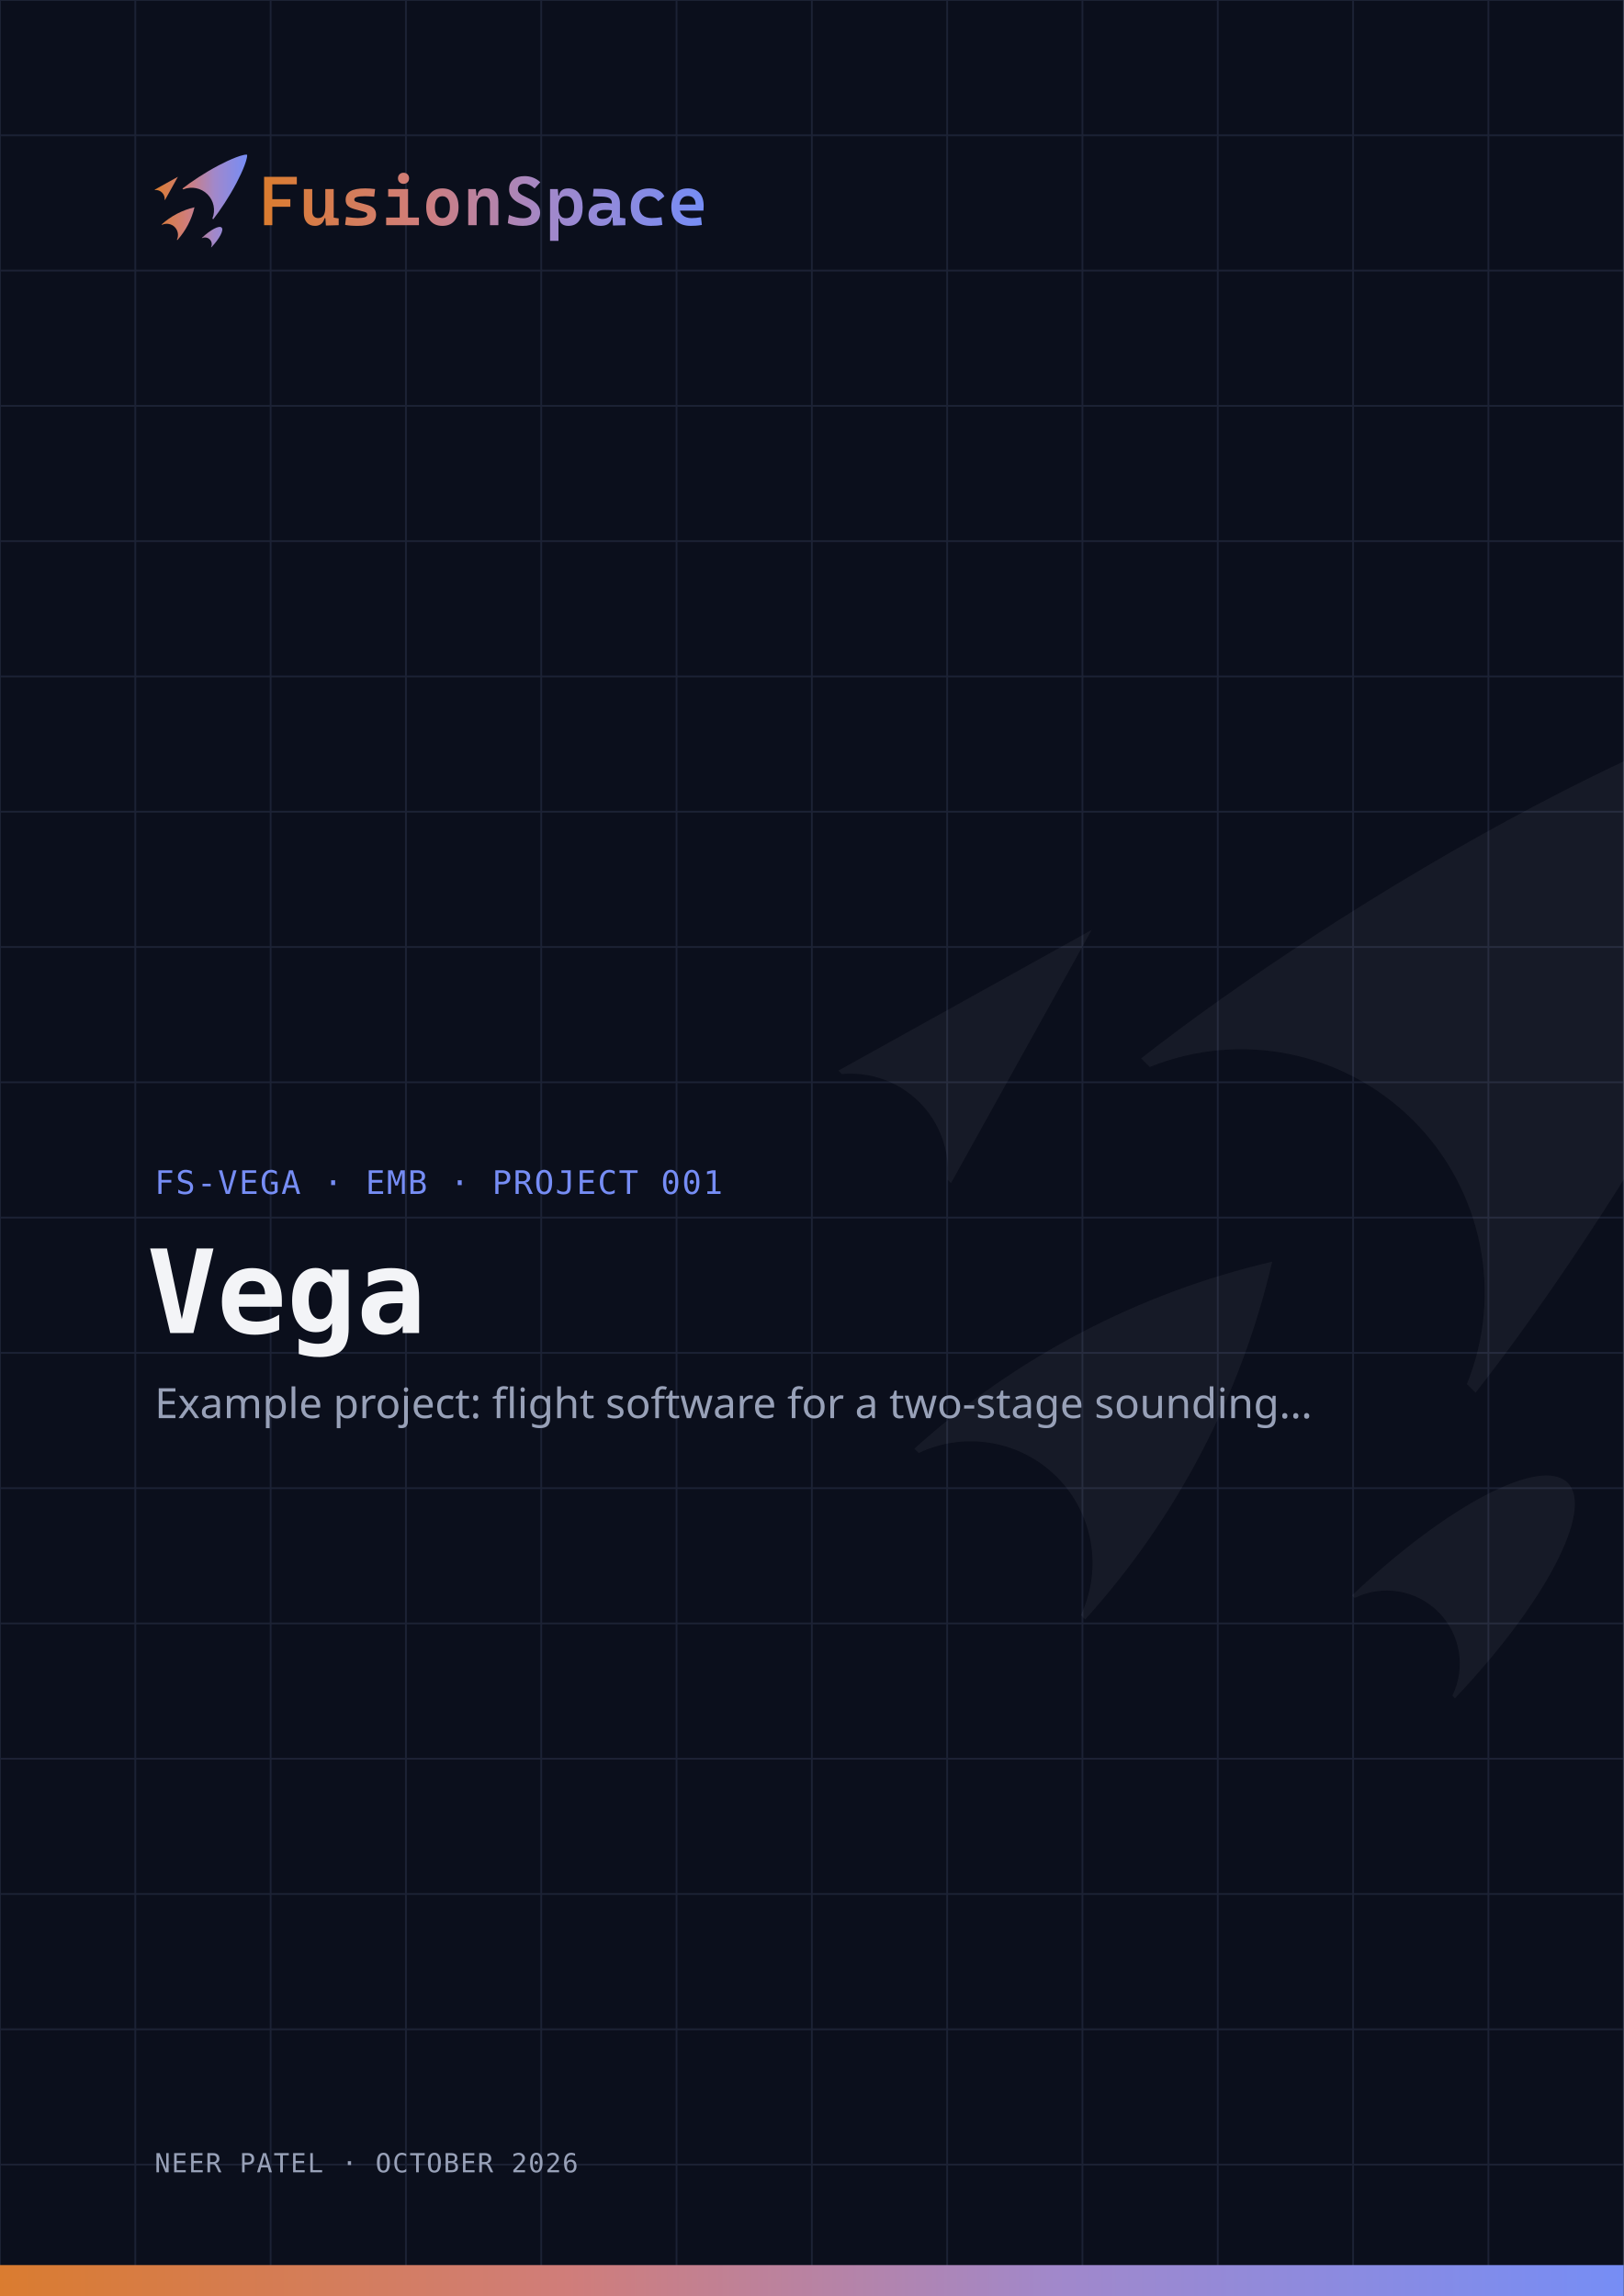
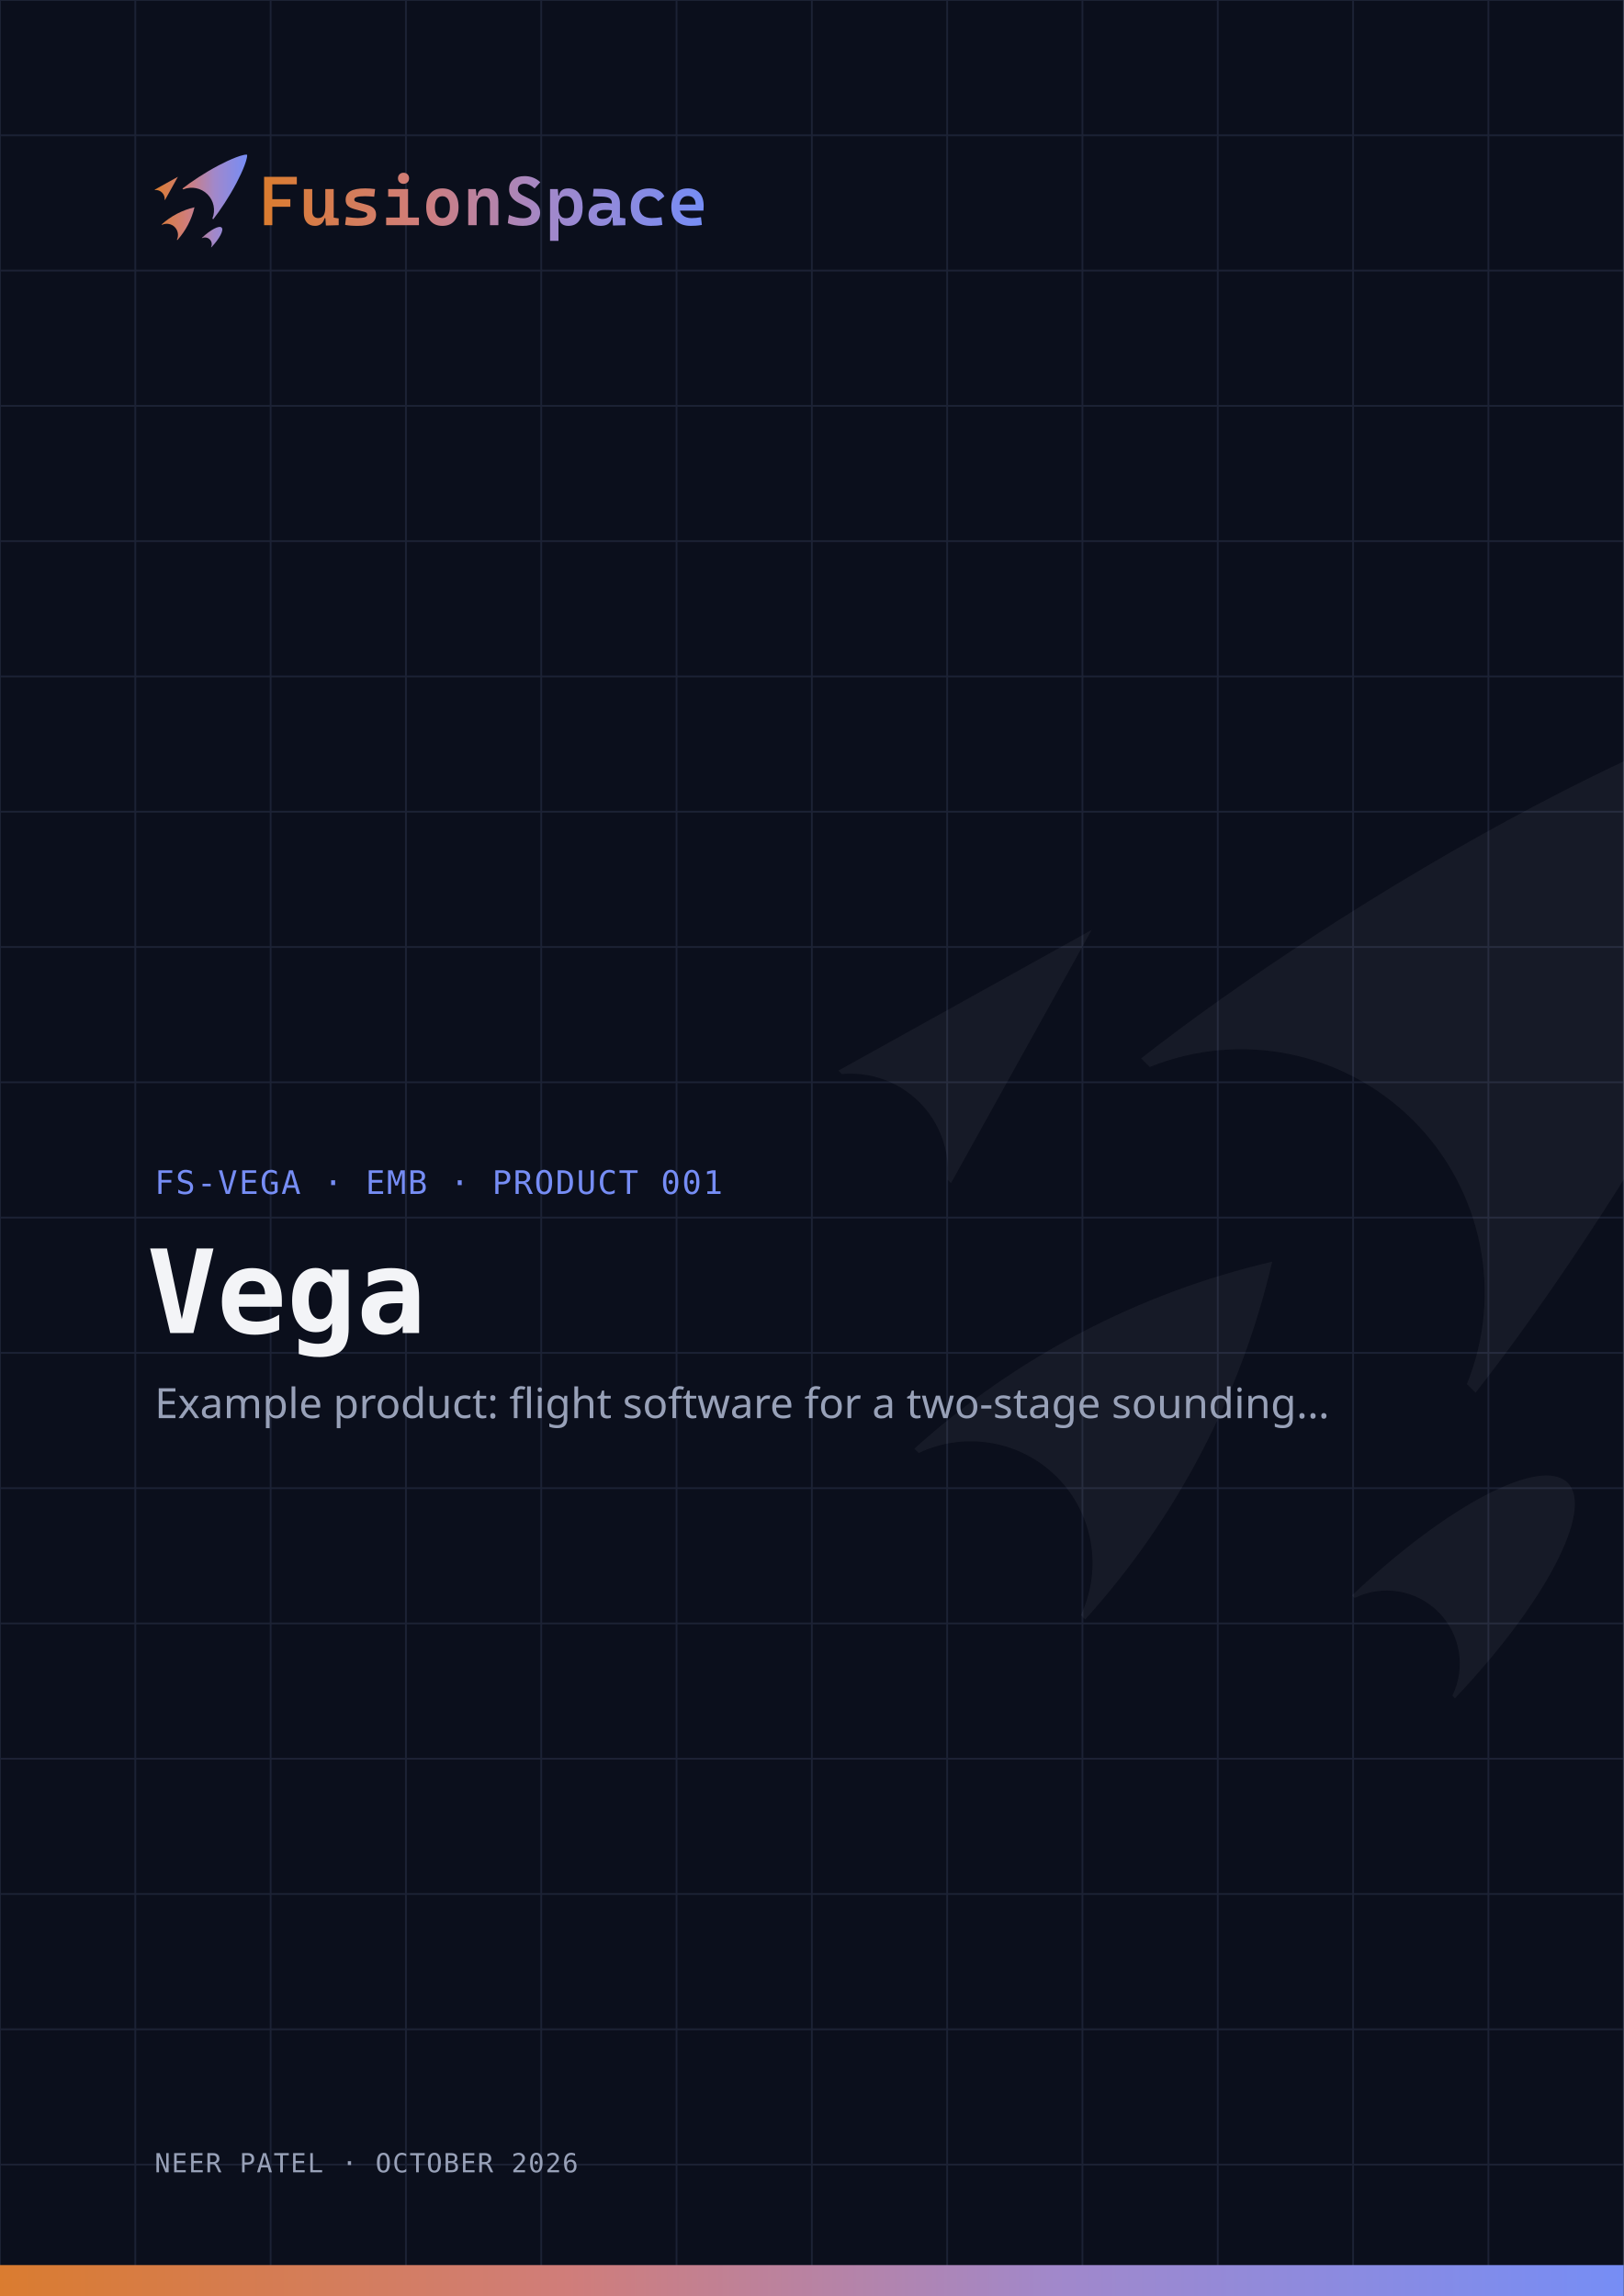
<svg xmlns="http://www.w3.org/2000/svg" width="210mm" height="297mm" viewBox="0 0 210 297" version="1.1">
  <defs id="defs">
    <linearGradient id="cv-strip" gradientUnits="userSpaceOnUse" x1="0" y1="0" x2="210" y2="0">
      <stop offset="0.0" stop-color="#DA7C30" />
      <stop offset="0.35" stop-color="#D07D7A" />
      <stop offset="0.65" stop-color="#A188CB" />
      <stop offset="1.0" stop-color="#768DF5" />
    </linearGradient>
    <linearGradient id="cvl-mg" gradientUnits="userSpaceOnUse" x1="0" y1="0" x2="114.668" y2="0">
      <stop offset="0.0" stop-color="#DA7C30" />
      <stop offset="0.35" stop-color="#D07D7A" />
      <stop offset="0.65" stop-color="#A188CB" />
      <stop offset="1.0" stop-color="#768DF5" />
    </linearGradient>
    <linearGradient id="cvl-wg" gradientUnits="userSpaceOnUse" x1="135.668" y1="0" x2="680.485" y2="0">
      <stop offset="0.0" stop-color="#DA7C30" />
      <stop offset="0.35" stop-color="#D07D7A" />
      <stop offset="0.65" stop-color="#A188CB" />
      <stop offset="1.0" stop-color="#768DF5" />
    </linearGradient>
  </defs>
  <g id="layer-background">
    <rect width="210" height="297" fill="#0B0F1C" />
    <path d="M0,0V297M17.5,0V297M35,0V297M52.5,0V297M70,0V297M87.5,0V297M105,0V297M122.5,0V297M140,0V297M157.5,0V297M175,0V297M192.5,0V297M210,0V297M0,0H210M0,17.5H210M0,35H210M0,52.5H210M0,70H210M0,87.5H210M0,105H210M0,122.5H210M0,140H210M0,157.5H210M0,175H210M0,192.5H210M0,210H210M0,227.5H210M0,245H210M0,262.5H210M0,280H210" stroke="#2A3248" stroke-width="0.232" opacity="0.55" fill="none" />
    <rect x="0" y="293" width="210" height="4" fill="url(#cv-strip)" />
  </g>
  <g id="layer-brand">
    <g transform="translate(20 20) scale(0.104348)">
      <path fill="url(#cvl-mg)" d="M49.4,65.267 A91.912,91.912 0 0 1 28.1,106.02 L27.609,105.529 A13.874,13.874 0 0 0 9.138,87.059 L8.648,86.568 A91.912,91.912 0 0 1 49.4,65.267 Z" />
      <path fill="url(#cvl-mg)" d="M28.836,27.474 L12.816,56.31 L12.424,55.917 A11.099,11.099 0 0 0 0.392,43.886 L0,43.494 L28.836,27.474 Z" />
      <path fill="url(#cvl-mg)" d="M83.048,90.452 A8.324,29.134 45 0 1 70.221,115 L69.927,114.706 A8.324,8.324 0 0 0 58.795,103.573 L58.5,103.279 A8.324,29.134 45 0 1 83.048,90.452 Z" />
      <path fill="url(#cvl-mg)" d="M114.529,0.139 C114.596,0.206 114.647,0.551 114.66,0.82 C114.708,1.741 114.51,3.012 114.303,4.033 C113.71,6.967 112.634,10.223 111.404,13.495 C108.886,20.189 105.487,27.458 101.452,35.131 C92.22,52.684 80.843,69.636 72.564,80.19 L71.583,79.209 A27.747,27.747 0 0 0 35.459,43.085 L34.478,42.104 C45.032,33.824 61.983,22.447 79.536,13.216 C87.209,9.18 94.479,5.782 101.173,3.264 C104.444,2.034 107.7,0.957 110.634,0.364 C111.656,0.158 112.927,-0.04 113.848,0.007 C114.116,0.021 114.461,0.071 114.529,0.139 Z" />
      <path fill="url(#cvl-wg)" d="M135.668 87.5V27.5H145.851V87.5ZM135.668 64.683V55.261H168.203V64.683ZM135.668 36.88V27.5H176.232V36.88ZM198.879 88.345Q192.203 88.345 188.57 84.141Q184.936 79.937 184.936 72.289V42.711H195.372V70.599Q195.372 74.444 197.316 76.535Q199.26 78.627 202.682 78.627Q207.077 78.627 209.295 75.521Q211.513 72.415 211.513 65.106L213.795 78.88H210.541Q209.485 83.444 206.422 85.894Q203.358 88.345 198.879 88.345ZM212.274 87.923 211.513 77.19V69.331H221.95V78.12L228.119 79.049V87.5ZM211.513 74.824V42.711H221.95V72.289ZM251.781 88.345Q246.668 88.345 242.865 88.028Q239.063 87.711 236.063 87.077L237.288 77.275Q242.232 77.951 245.781 78.289Q249.33 78.627 251.781 78.627Q257.95 78.627 260.717 77.613Q263.485 76.599 263.485 74.401Q263.485 73.007 262.682 72.246Q261.879 71.486 260.147 71.021L247.26 67.43Q241.936 65.951 239.337 63.352Q236.739 60.754 236.739 56.021Q236.739 48.754 242.633 45.31Q248.527 41.866 260.992 41.866Q264.034 41.866 267.013 42.077Q269.992 42.289 273.246 42.711L272.147 52.176Q268.471 51.838 265.703 51.711Q262.936 51.585 260.739 51.585Q253.767 51.585 250.619 52.556Q247.471 53.528 247.471 55.683Q247.471 57.12 248.401 57.796Q249.33 58.472 251.274 58.979L262.091 61.894Q268.386 63.5 271.408 66.415Q274.429 69.331 274.429 74.359Q274.429 81.542 268.915 84.944Q263.401 88.345 251.781 88.345ZM303.71 87.5V45.246H314.105V87.5ZM286.936 87.5V78.035H304.556V87.5ZM313.26 87.5V78.035H327.584V87.5ZM289.471 52.176V42.711H314.105V52.176ZM308.485 36.246Q305.485 36.246 303.541 34.303Q301.598 32.359 301.598 29.359Q301.598 26.359 303.541 24.415Q305.485 22.472 308.485 22.472Q311.485 22.472 313.429 24.415Q315.372 26.359 315.372 29.359Q315.372 32.359 313.429 34.303Q311.485 36.246 308.485 36.246ZM356.654 88.345Q347.147 88.345 341.886 82.261Q336.626 76.176 336.626 65.106Q336.626 53.993 341.886 47.93Q347.147 41.866 356.654 41.866Q366.203 41.866 371.443 47.93Q376.682 53.993 376.682 65.106Q376.682 76.176 371.443 82.261Q366.203 88.345 356.654 88.345ZM356.654 78.627Q361.133 78.627 363.541 75.099Q365.95 71.57 365.95 65.106Q365.95 58.599 363.52 55.092Q361.091 51.585 356.654 51.585Q352.217 51.585 349.788 55.092Q347.358 58.599 347.358 65.106Q347.358 71.57 349.788 75.099Q352.217 78.627 356.654 78.627ZM415.598 87.5V60.035Q415.598 55.979 413.739 53.782Q411.879 51.585 408.499 51.585Q399.119 51.585 399.119 64.007L396.499 50.824H400.133Q400.64 46.303 403.281 44.085Q405.922 41.866 411.161 41.866Q418.26 41.866 422.147 46.176Q426.034 50.486 426.034 58.345V87.5ZM388.682 87.5V42.711H398.063L399.119 52.176V87.5ZM455.992 88.345Q450.879 88.345 446.21 87.5Q441.541 86.655 437.739 85.049L439.091 74.782Q443.739 76.768 448.217 77.803Q452.696 78.838 456.668 78.838Q461.739 78.838 464.337 77.042Q466.936 75.246 466.936 71.782Q466.936 67.261 461.781 64.894L452.443 60.458Q446.147 57.5 442.746 53.148Q439.344 48.796 439.344 43.134Q439.344 35.275 444.351 30.965Q449.358 26.655 458.527 26.655Q464.274 26.655 469.112 28.535Q473.95 30.415 477.964 34.218L470.992 41.908Q467.739 39.035 464.675 37.577Q461.612 36.12 458.57 36.12Q454.598 36.12 452.401 37.915Q450.203 39.711 450.203 43.134Q450.203 45.5 451.703 47.296Q453.203 49.092 456.034 50.528L464.443 54.711Q470.908 57.923 474.351 62.127Q477.795 66.331 477.795 71.824Q477.795 79.894 472.239 84.12Q466.682 88.345 455.992 88.345ZM490.091 106.937V42.711H499.682L500.527 52.176V106.937ZM512.781 88.345Q507.922 88.345 504.964 86.063Q502.006 83.782 501.415 79.387H497.485L500.527 65.739Q500.527 72.415 502.788 75.627Q505.048 78.838 510.077 78.838Q514.936 78.838 517.429 75.415Q519.922 71.993 519.922 65.317Q519.922 58.556 517.386 54.965Q514.851 51.373 510.077 51.373Q505.344 51.373 502.936 54.606Q500.527 57.838 500.527 64.514L497.739 50.824H501.119Q501.837 46.43 504.71 44.148Q507.584 41.866 512.739 41.866Q521.316 41.866 525.901 47.908Q530.485 53.951 530.485 65.317Q530.485 76.514 525.901 82.43Q521.316 88.345 512.781 88.345ZM568.091 87.923 567.288 74.655 566.696 69.669V59.782Q566.696 55.852 563.612 54.014Q560.527 52.176 554.401 52.007L543.246 51.711L544.091 42.289L553.556 42.415Q565.302 42.585 571.006 47.211Q576.71 51.838 576.71 60.711V78.12L583.471 79.049V87.5ZM552.668 88.345Q545.57 88.345 541.661 84.88Q537.753 81.415 537.753 75.077Q537.753 67.725 542.992 63.796Q548.232 59.866 557.823 59.866Q561.626 59.866 564.499 60.289Q567.372 60.711 569.992 61.599L568.133 69.373Q565.386 68.739 563.02 68.634Q560.654 68.528 558.077 68.528Q548.105 68.528 548.105 74.401Q548.105 76.979 549.858 78.331Q551.612 79.683 554.95 79.683Q558.837 79.683 561.457 78.268Q564.077 76.852 565.386 74.676Q566.696 72.5 566.696 70.176V66.542L568.725 78.035H565.133L566.612 76.683Q566.527 80.57 564.816 83.169Q563.105 85.768 560.02 87.056Q556.936 88.345 552.668 88.345ZM615.034 88.345Q603.119 88.345 596.633 82.324Q590.147 76.303 590.147 65.021Q590.147 54.035 596.147 47.951Q602.147 41.866 613.302 41.866Q620.105 41.866 624.943 44.465Q629.781 47.063 631.809 51.796L624.077 57.838Q622.217 54.838 619.323 53.211Q616.429 51.585 612.964 51.585Q607.217 51.585 604.006 54.965Q600.795 58.345 600.795 64.599Q600.795 71.444 604.746 75.035Q608.696 78.627 616.048 78.627Q619.133 78.627 622.196 78.331Q625.26 78.035 628.175 77.528L629.274 87.077Q625.851 87.838 622.175 88.092Q618.499 88.345 615.034 88.345ZM664.556 88.345Q653.02 88.345 646.725 82.324Q640.429 76.303 640.429 65.021Q640.429 54.035 645.774 47.951Q651.119 41.866 660.837 41.866Q670.217 41.866 675.351 47.444Q680.485 53.021 680.485 63.627Q680.485 66.711 680.232 69.415H647.95V61.894H670.513Q670.513 56.782 667.978 54.035Q665.443 51.289 660.922 51.289Q655.978 51.289 653.232 54.754Q650.485 58.218 650.485 64.599Q650.485 71.486 654.415 75.099Q658.344 78.711 665.57 78.711Q668.527 78.711 671.379 78.394Q674.232 78.077 677.189 77.528L678.288 87.162Q674.147 87.923 670.682 88.134Q667.217 88.345 664.556 88.345Z" />
    </g>
    <g opacity="0.05">
      <g transform="translate(108.444 89.1) scale(0.652887)">
        <path fill="#FFFFFF" d="M85.914,113.508 A159.848,159.848 0 0 1 48.869,184.382 L48.016,183.529 A24.128,24.128 0 0 0 15.893,151.406 L15.04,150.553 A159.848,159.848 0 0 1 85.914,113.508 Z" />
        <path fill="#FFFFFF" d="M50.149,47.781 L22.289,97.93 L21.606,97.248 A19.302,19.302 0 0 0 0.682,76.324 L0,75.642 L50.149,47.781 Z" />
        <path fill="#FFFFFF" d="M144.432,157.307 A14.477,50.669 45 0 1 122.124,200 L121.612,199.488 A14.477,14.477 0 0 0 102.251,180.127 L101.74,179.615 A14.477,50.669 45 0 1 144.432,157.307 Z" />
        <path fill="#FFFFFF" d="M199.181,0.241 C199.298,0.359 199.385,0.959 199.41,1.426 C199.492,3.027 199.147,5.238 198.788,7.014 C197.757,12.117 195.885,17.78 193.745,23.469 C189.367,35.111 183.456,47.753 176.438,61.098 C160.383,91.625 140.597,121.106 126.198,139.461 L124.492,137.755 A48.256,48.256 0 0 0 61.667,74.93 L59.961,73.224 C78.316,58.825 107.797,39.039 138.324,22.984 C151.669,15.965 164.31,10.055 175.953,5.676 C181.642,3.537 187.305,1.665 192.407,0.634 C194.184,0.275 196.395,-0.07 197.996,0.012 C198.463,0.036 199.063,0.124 199.181,0.241 Z" />
      </g>
    </g>
  </g>
  <g id="layer-text-edit-me">
-     <text x="20" y="154.44" text-anchor="start" fill="#768DF5" style="font-family:'Cascadia Mono',monospace;font-weight:400;font-size:4.2px;letter-spacing:0.2px">FS-VEGA · EMB · PROJECT 001</text>
+     <text x="20" y="154.44" text-anchor="start" fill="#768DF5" style="font-family:'Cascadia Mono',monospace;font-weight:400;font-size:4.2px;letter-spacing:0.2px">FS-VEGA · EMB · PRODUCT 001</text>
    <text x="19" y="172.44" text-anchor="start" fill="#F3F4F7" style="font-family:'Cascadia Mono',monospace;font-weight:600;font-size:15px">Vega</text>
-     <text x="20" y="183.44" text-anchor="start" fill="#98A1B8" style="font-family:Archivo,sans-serif;font-weight:400;font-size:5.4px">Example project: flight software for a two-stage sounding…</text>
+     <text x="20" y="183.44" text-anchor="start" fill="#98A1B8" style="font-family:Archivo,sans-serif;font-weight:400;font-size:5.4px">Example product: flight software for a two-stage sounding…</text>
    <text x="20" y="281" text-anchor="start" fill="#98A1B8" style="font-family:'Cascadia Mono',monospace;font-weight:400;font-size:3.4px;letter-spacing:0.15px">NEER PATEL · OCTOBER 2026</text>
  </g>
</svg>
